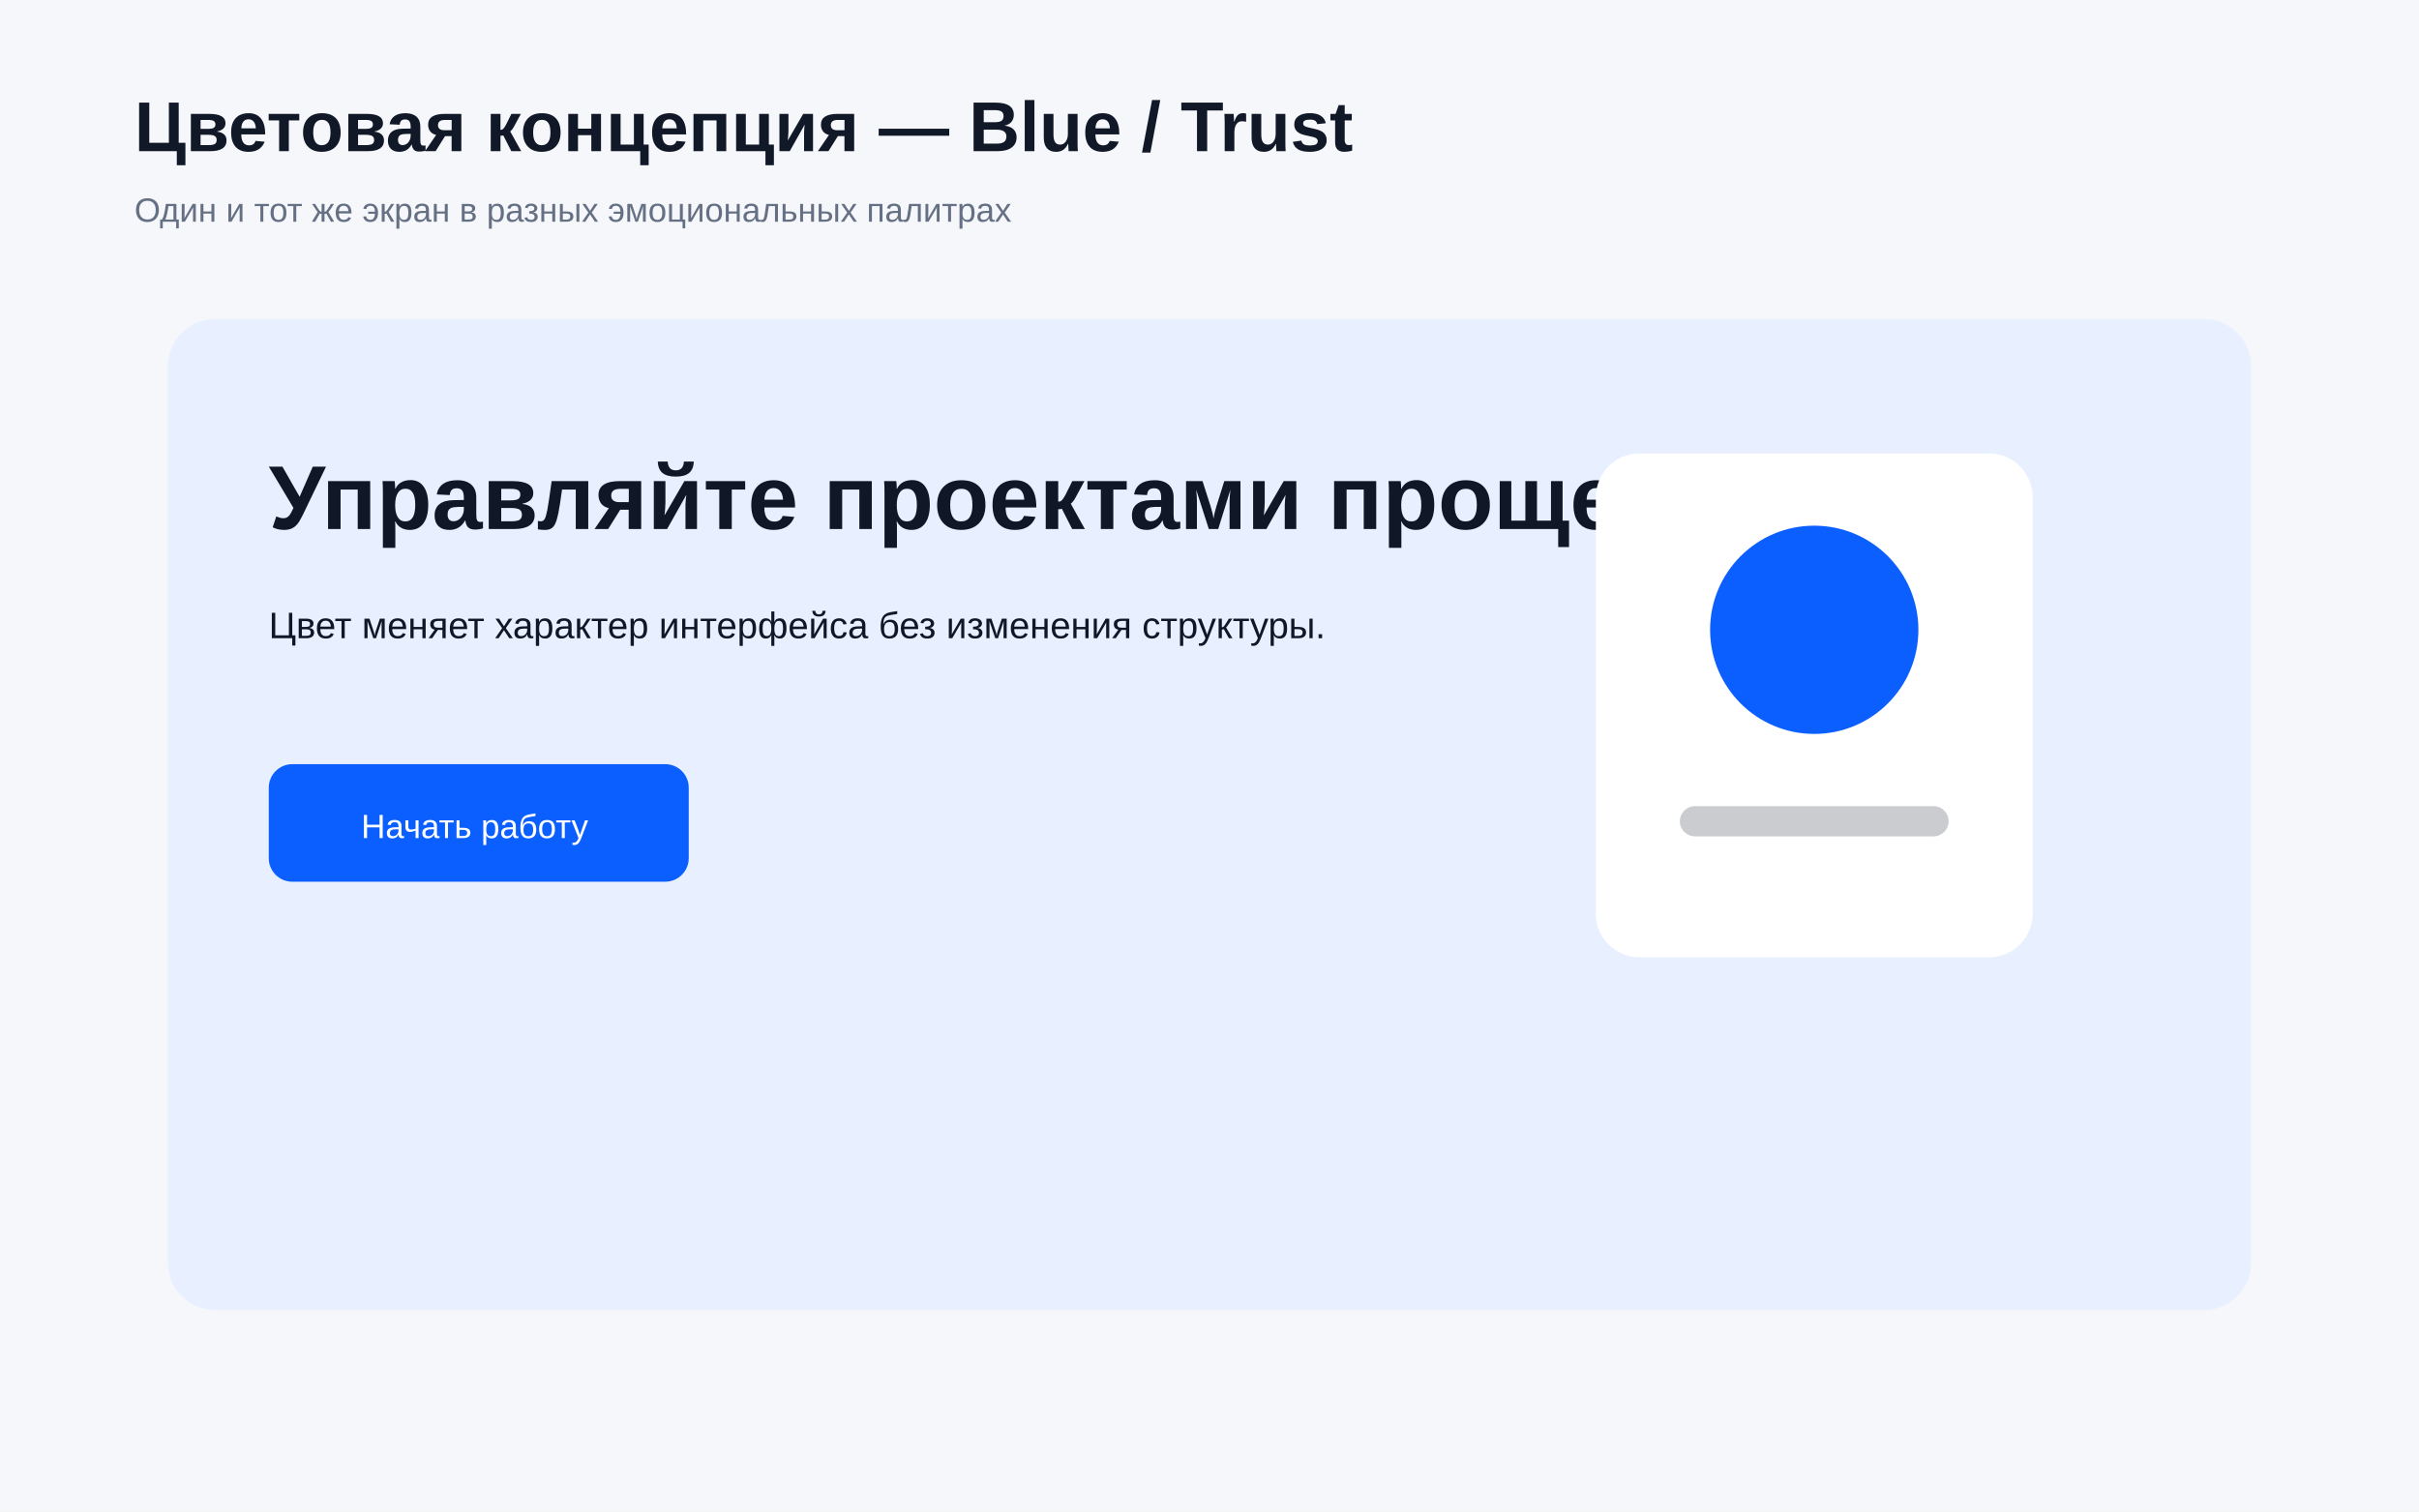
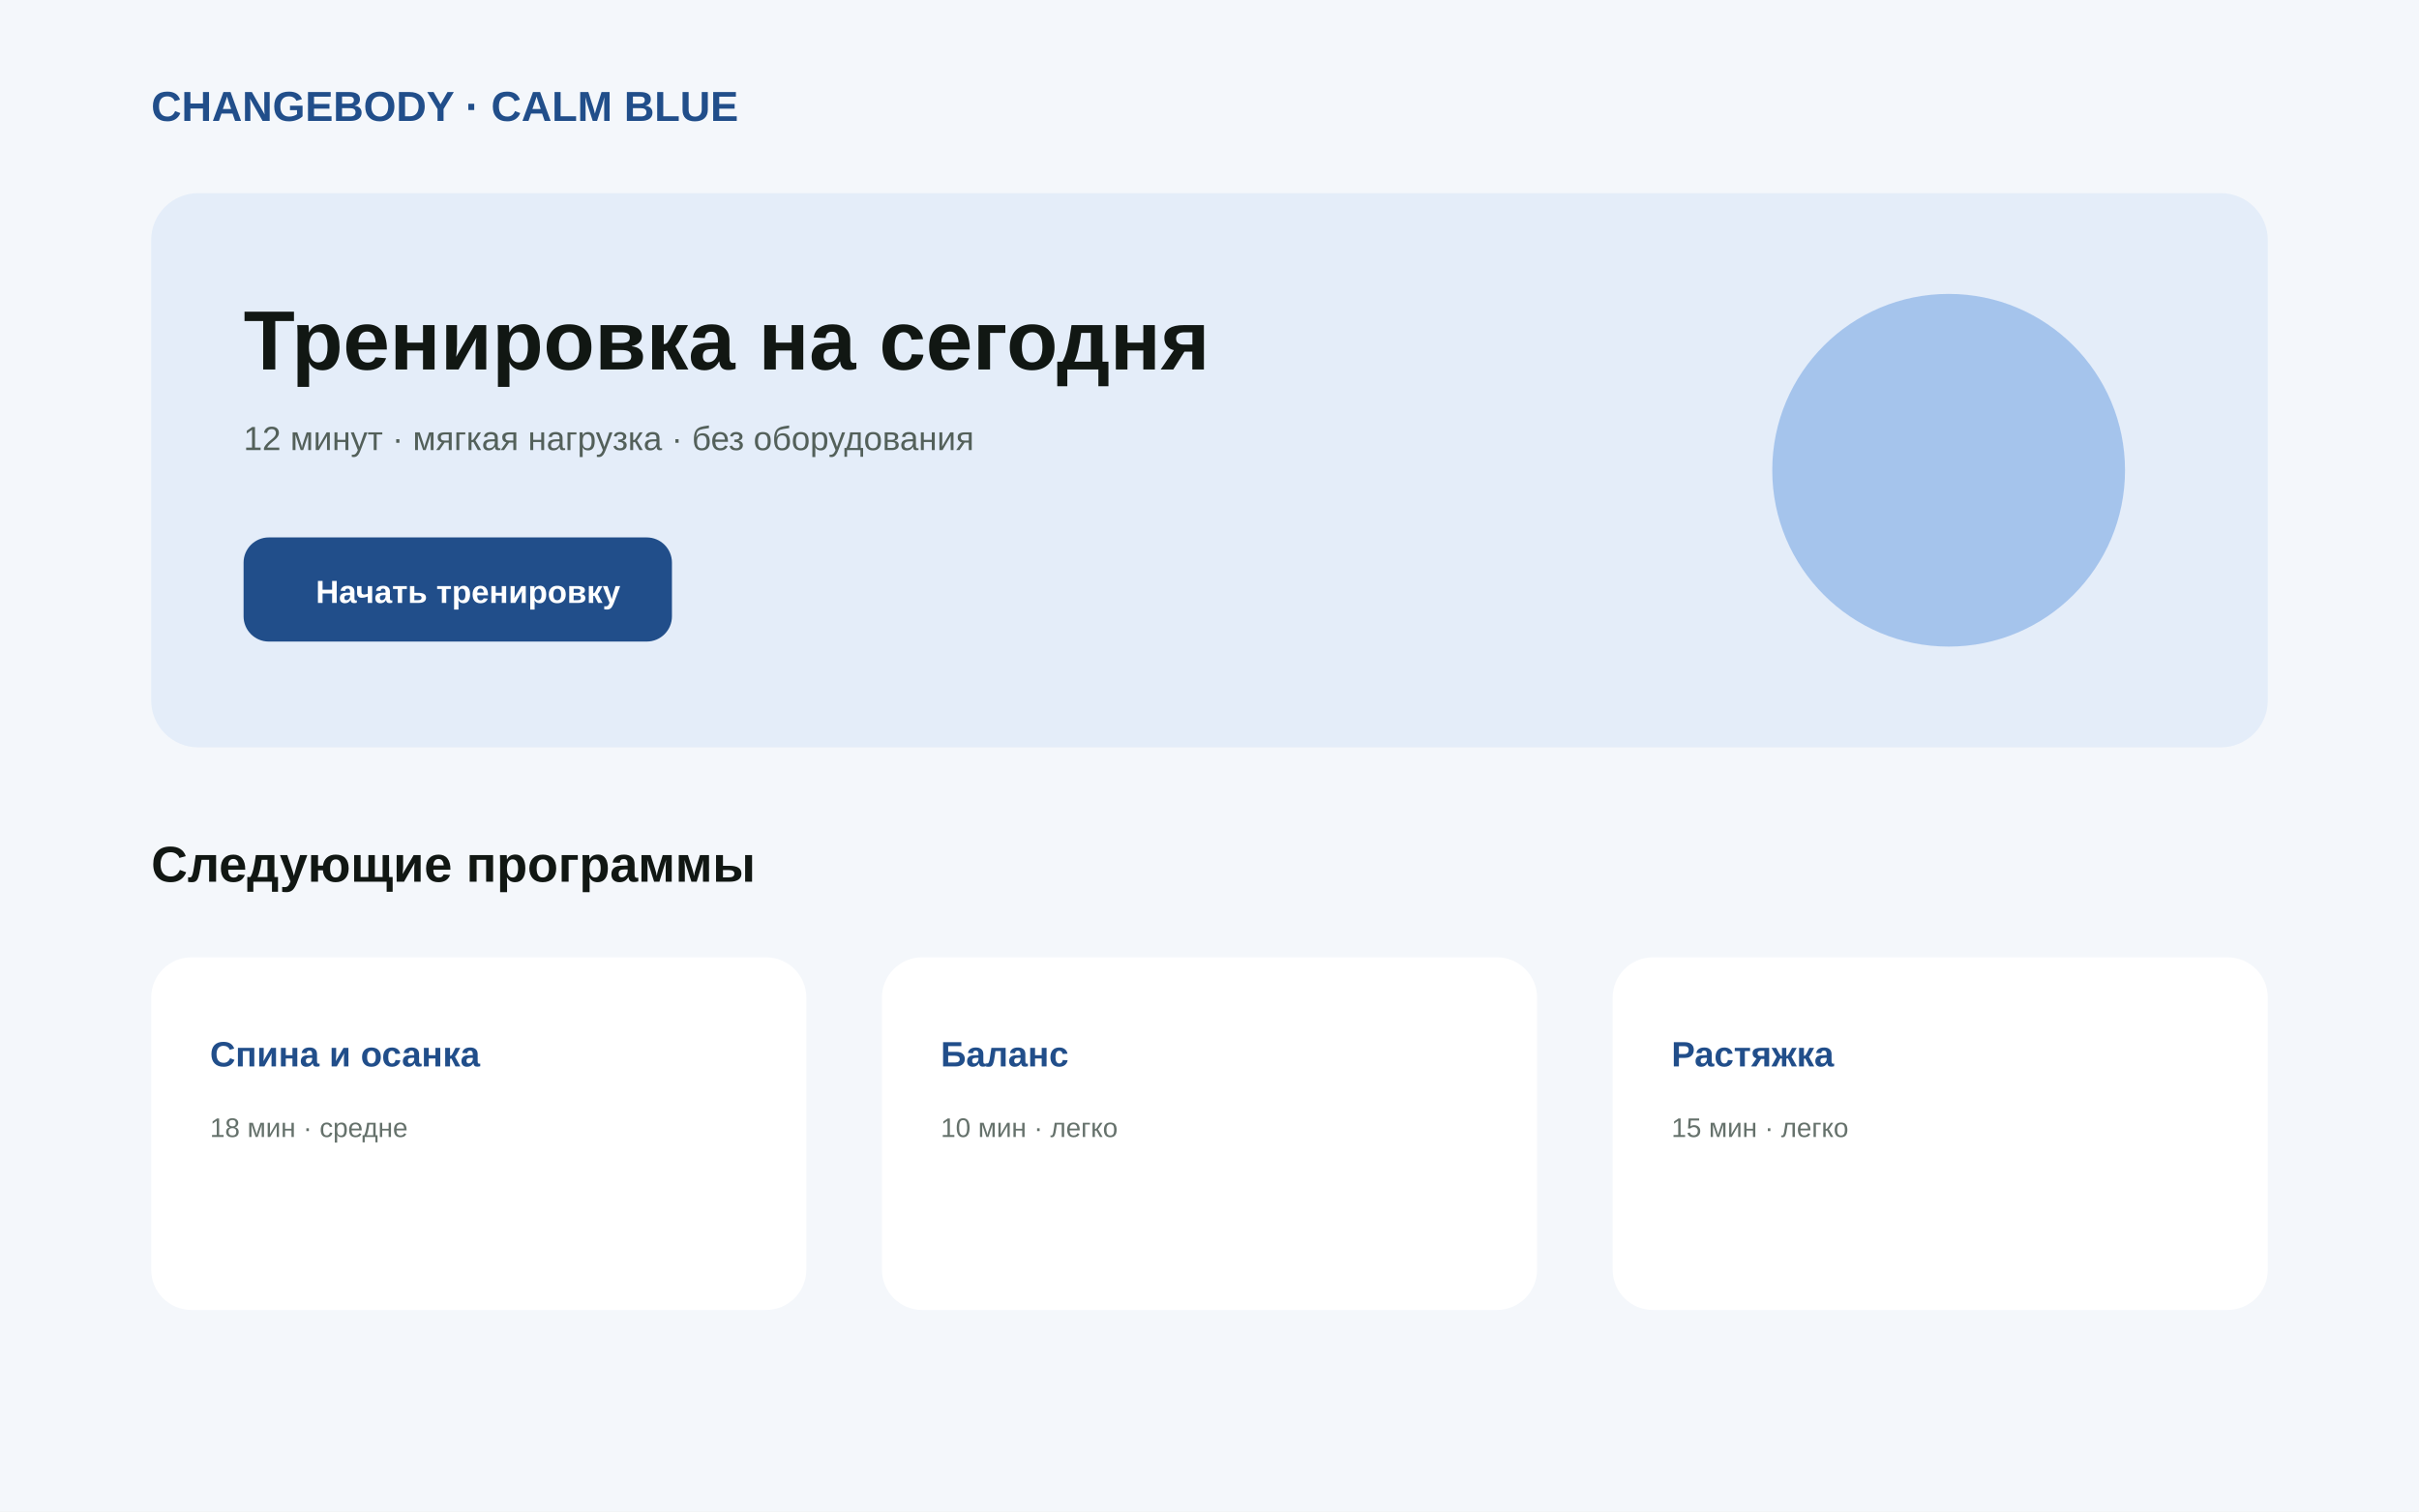
<svg xmlns="http://www.w3.org/2000/svg" width="1440" height="900" viewBox="0 0 1440 900">
-   <rect width="1440" height="900" fill="#F5F7FA" />
-   <text x="80" y="90" font-family="Arial,sans-serif" font-size="42" font-weight="700" fill="#111827">Цветовая концепция — Blue / Trust</text>
-   <text x="80" y="132" font-family="Arial,sans-serif" font-size="20" fill="#667085">Один и тот же экран в разных эмоциональных палитрах</text>
-   <rect x="100" y="190" width="1240" height="590" rx="28" fill="#E8F0FF" />
-   <text x="160" y="315" font-family="Arial" font-size="54" font-weight="700" fill="#101828">Управляйте проектами проще</text>
-   <text x="160" y="380" font-family="Arial" font-size="22" fill="#101828">Цвет меняет характер интерфейса без изменения структуры.</text>
-   <rect x="160" y="455" width="250" height="70" rx="14" fill="#0B5FFF" />
-   <text x="215" y="499" font-family="Arial" font-size="20" fill="#fff">Начать работу</text>
-   <rect x="950" y="270" width="260" height="300" rx="26" fill="#fff" />
-   <circle cx="1080" cy="375" r="62" fill="#0B5FFF" />
-   <rect x="1000" y="480" width="160" height="18" rx="9" fill="#101828" opacity=".22" />
+   <rect width="1440" height="900" fill="#F4F7FB" />
+   <g font-family="Arial">
+     <text x="90" y="72" font-size="25" font-weight="700" fill="#214E8A">CHANGEBODY · CALM BLUE</text>
+     <rect x="90" y="115" width="1260" height="330" rx="28" fill="#E4EDF9" />
+     <text x="145" y="220" font-size="50" font-weight="700" fill="#111713">Тренировка на сегодня</text>
+     <text x="145" y="268" font-size="20" fill="#53605A">12 минут · мягкая нагрузка · без оборудования</text>
+     <rect x="145" y="320" width="255" height="62" rx="15" fill="#214E8A" />
+     <text x="188" y="359" font-size="19" font-weight="700" fill="white">Начать тренировку</text>
+     <circle cx="1160" cy="280" r="105" fill="#8DB4E8" opacity=".72" />
+     <text x="90" y="525" font-size="30" font-weight="700" fill="#111713">Следующие программы</text>
+     <rect x="90" y="570" width="390" height="210" rx="24" fill="white" />
+     <rect x="525" y="570" width="390" height="210" rx="24" fill="white" />
+     <rect x="960" y="570" width="390" height="210" rx="24" fill="white" />
+     <g font-size="21" font-weight="700" fill="#214E8A">
+       <text x="125" y="635">Спина и осанка</text>
+       <text x="560" y="635">Баланс</text>
+       <text x="995" y="635">Растяжка</text>
+     </g>
+     <g font-size="16" fill="#65716B">
+       <text x="125" y="677">18 мин · средне</text>
+       <text x="560" y="677">10 мин · легко</text>
+       <text x="995" y="677">15 мин · легко</text>
+     </g>
+   </g>
</svg>
